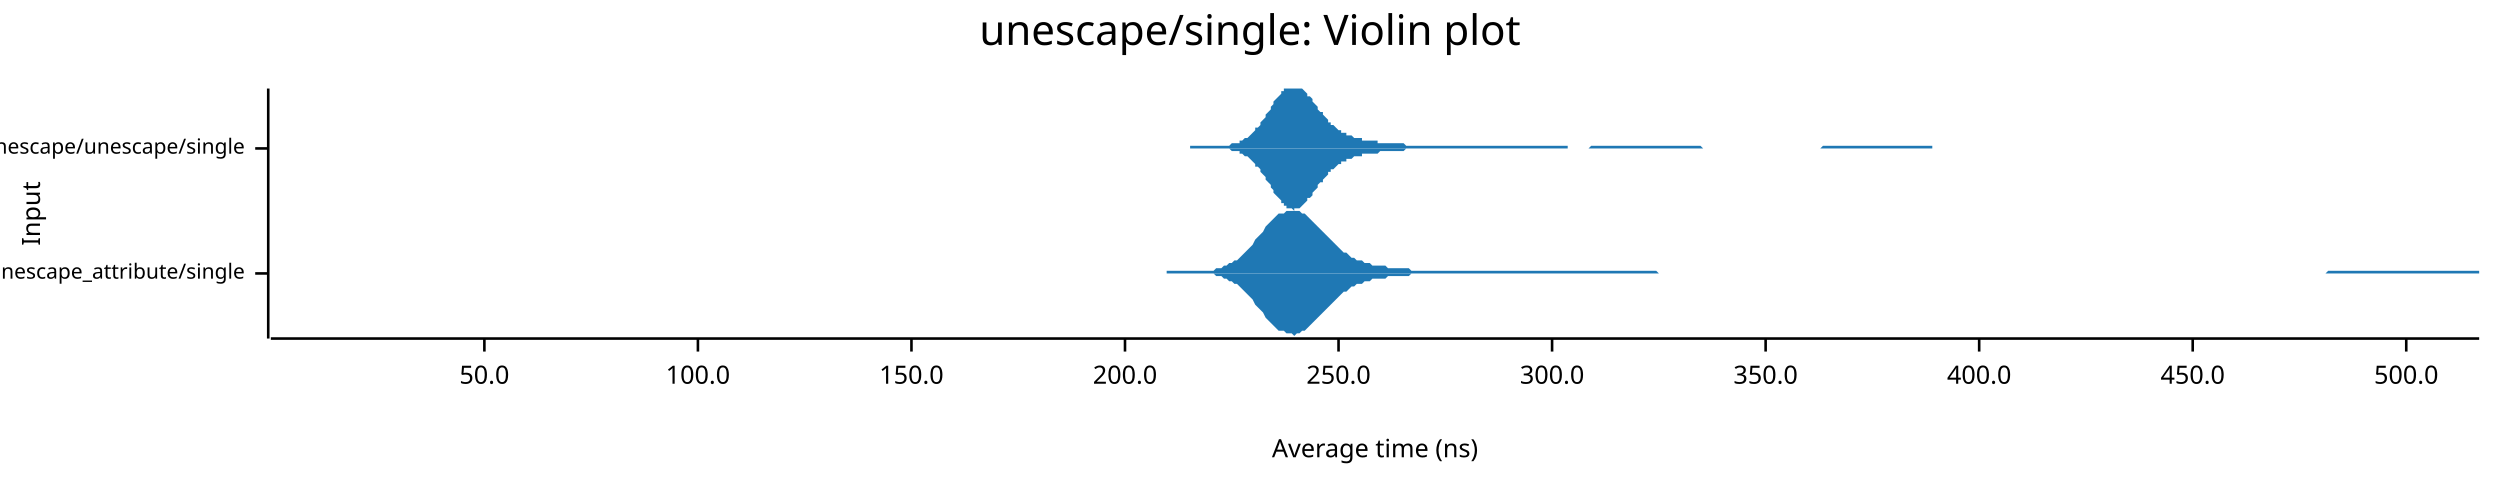
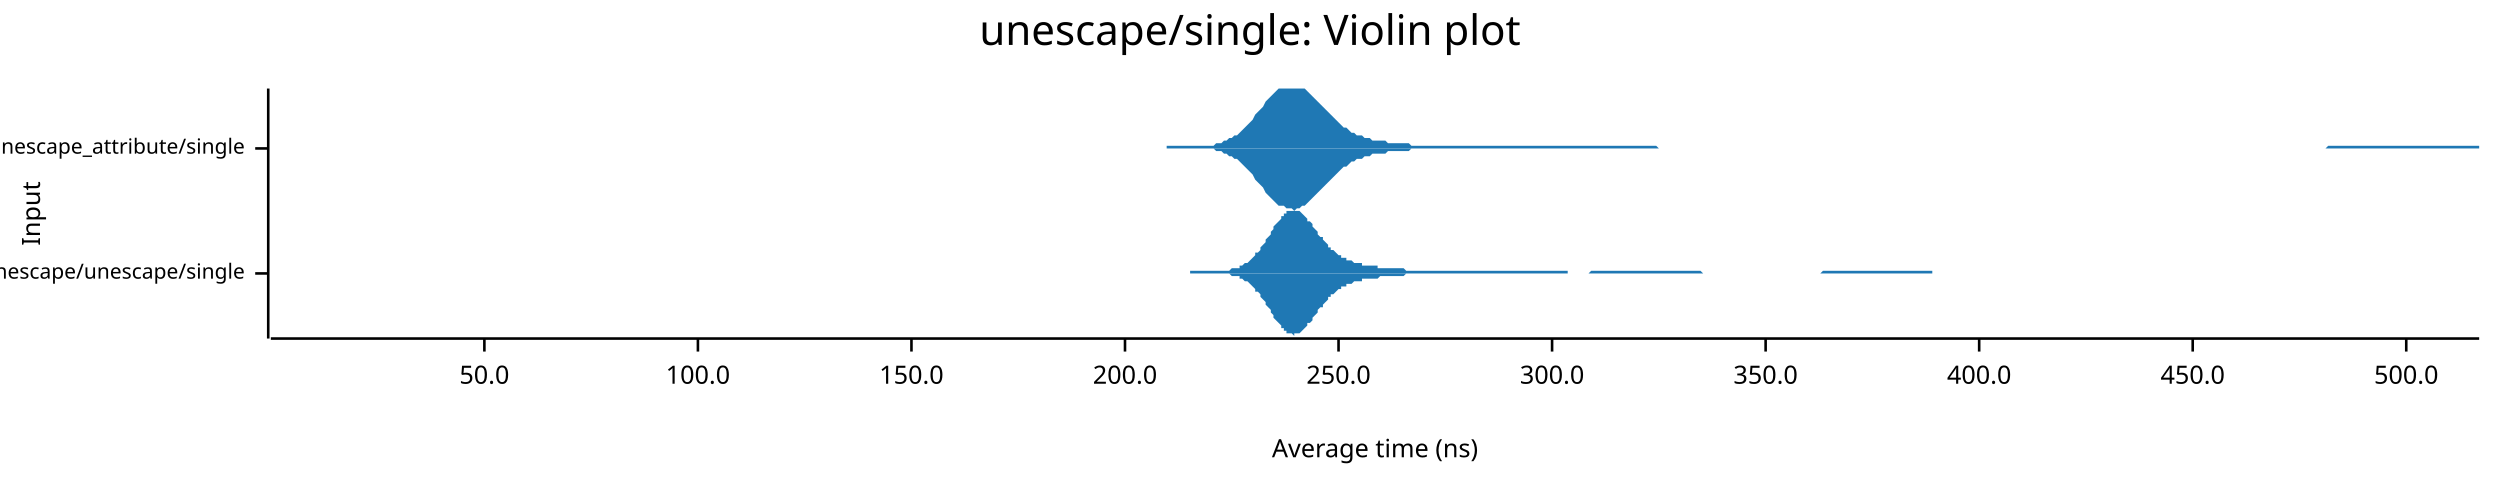
<svg xmlns="http://www.w3.org/2000/svg" width="960" height="186" viewBox="0 0 960 186">
  <text x="480" y="5" dy="0.76em" text-anchor="middle" font-family="sans-serif" font-size="16.129" opacity="1" fill="#000000">
unescape/single: Violin plot
</text>
  <text x="8" y="82" dy="0.76em" text-anchor="middle" font-family="sans-serif" font-size="9.677" opacity="1" fill="#000000" transform="rotate(270, 8, 82)">
Input
</text>
  <text x="528" y="178" dy="-0.5ex" text-anchor="middle" font-family="sans-serif" font-size="9.677" opacity="1" fill="#000000">
Average time (ns)
</text>
  <polyline fill="none" opacity="1" stroke="#000000" stroke-width="1" points="103,34 103,130 " />
  <text x="94" y="105" dy="0.5ex" text-anchor="end" font-family="sans-serif" font-size="8.065" opacity="1" fill="#000000">
- unescape/unescape_attribute/single
+ unescape/unescape/single
</text>
  <polyline fill="none" opacity="1" stroke="#000000" stroke-width="1" points="98,105 103,105 " />
  <text x="94" y="57" dy="0.5ex" text-anchor="end" font-family="sans-serif" font-size="8.065" opacity="1" fill="#000000">
- unescape/unescape/single
+ unescape/unescape_attribute/single
</text>
  <polyline fill="none" opacity="1" stroke="#000000" stroke-width="1" points="98,57 103,57 " />
  <polyline fill="none" opacity="1" stroke="#000000" stroke-width="1" points="104,130 952,130 " />
  <text x="186" y="140" dy="0.76em" text-anchor="middle" font-family="sans-serif" font-size="9.677" opacity="1" fill="#000000">
50.0
</text>
  <polyline fill="none" opacity="1" stroke="#000000" stroke-width="1" points="186,130 186,135 " />
  <text x="268" y="140" dy="0.76em" text-anchor="middle" font-family="sans-serif" font-size="9.677" opacity="1" fill="#000000">
100.0
</text>
  <polyline fill="none" opacity="1" stroke="#000000" stroke-width="1" points="268,130 268,135 " />
  <text x="350" y="140" dy="0.76em" text-anchor="middle" font-family="sans-serif" font-size="9.677" opacity="1" fill="#000000">
150.0
</text>
  <polyline fill="none" opacity="1" stroke="#000000" stroke-width="1" points="350,130 350,135 " />
  <text x="432" y="140" dy="0.76em" text-anchor="middle" font-family="sans-serif" font-size="9.677" opacity="1" fill="#000000">
200.0
</text>
  <polyline fill="none" opacity="1" stroke="#000000" stroke-width="1" points="432,130 432,135 " />
  <text x="514" y="140" dy="0.76em" text-anchor="middle" font-family="sans-serif" font-size="9.677" opacity="1" fill="#000000">
250.0
</text>
  <polyline fill="none" opacity="1" stroke="#000000" stroke-width="1" points="514,130 514,135 " />
  <text x="596" y="140" dy="0.76em" text-anchor="middle" font-family="sans-serif" font-size="9.677" opacity="1" fill="#000000">
300.0
</text>
  <polyline fill="none" opacity="1" stroke="#000000" stroke-width="1" points="596,130 596,135 " />
  <text x="678" y="140" dy="0.76em" text-anchor="middle" font-family="sans-serif" font-size="9.677" opacity="1" fill="#000000">
350.0
</text>
  <polyline fill="none" opacity="1" stroke="#000000" stroke-width="1" points="678,130 678,135 " />
  <text x="760" y="140" dy="0.76em" text-anchor="middle" font-family="sans-serif" font-size="9.677" opacity="1" fill="#000000">
400.0
</text>
  <polyline fill="none" opacity="1" stroke="#000000" stroke-width="1" points="760,130 760,135 " />
  <text x="842" y="140" dy="0.76em" text-anchor="middle" font-family="sans-serif" font-size="9.677" opacity="1" fill="#000000">
450.0
</text>
  <polyline fill="none" opacity="1" stroke="#000000" stroke-width="1" points="842,130 842,135 " />
  <text x="924" y="140" dy="0.76em" text-anchor="middle" font-family="sans-serif" font-size="9.677" opacity="1" fill="#000000">
500.0
</text>
  <polyline fill="none" opacity="1" stroke="#000000" stroke-width="1" points="924,130 924,135 " />
-   <polygon opacity="1" fill="#1F78B4" points="448,104 449,104 450,104 451,104 452,104 453,104 454,104 455,104 456,104 457,104 458,104 459,104 460,104 461,104 462,104 463,104 464,104 465,104 466,104 467,103 468,103 469,103 470,102 471,102 472,101 473,101 474,100 475,100 476,99 477,98 478,97 479,96 480,95 481,94 482,92 483,91 484,90 485,89 486,87 487,86 488,85 489,84 490,83 491,82 493,82 494,81 495,81 496,81 497,81 498,81 499,81 500,82 501,82 502,83 503,84 504,85 505,86 506,87 507,88 508,89 509,90 510,91 511,92 512,93 513,94 514,95 515,96 516,97 517,97 518,98 519,99 520,99 521,100 522,100 523,100 524,101 525,101 526,101 527,102 528,102 529,102 530,102 531,102 532,102 533,103 534,103 535,103 536,103 537,103 538,103 539,103 540,103 541,103 542,104 543,104 544,104 545,104 546,104 547,104 548,104 549,104 550,104 551,104 552,104 553,104 554,104 555,104 556,104 557,104 558,104 559,104 560,104 561,104 562,104 563,104 564,104 565,104 566,104 567,104 568,104 569,104 570,104 571,104 572,104 573,104 574,104 575,104 576,104 577,104 578,104 579,104 580,104 581,104 582,104 583,104 584,104 585,104 586,104 587,104 588,104 589,104 590,104 591,104 592,104 593,104 594,104 595,104 596,104 597,104 598,104 599,104 600,104 601,104 602,104 603,104 604,104 605,104 606,104 608,104 609,104 610,104 611,104 612,104 613,104 614,104 615,104 616,104 617,104 618,104 619,104 620,104 621,104 622,104 623,104 624,104 625,104 626,104 627,104 628,104 629,104 630,104 631,104 632,104 633,104 634,104 635,104 636,104 637,105 638,105 639,105 640,105 641,105 642,105 643,105 644,105 645,105 646,105 647,105 648,105 649,105 650,105 651,105 652,105 653,105 654,105 655,105 656,105 657,105 658,105 659,105 660,105 661,105 662,105 663,105 664,105 665,105 666,105 667,105 668,105 669,105 670,105 671,105 672,105 673,105 674,105 675,105 676,105 677,105 678,105 679,105 680,105 681,105 682,105 683,105 684,105 685,105 686,105 687,105 688,105 689,105 690,105 691,105 692,105 693,105 694,105 695,105 696,105 697,105 698,105 699,105 700,105 701,105 702,105 703,105 704,105 705,105 706,105 707,105 708,105 709,105 710,105 711,105 712,105 713,105 714,105 715,105 716,105 717,105 718,105 719,105 720,105 721,105 723,105 724,105 725,105 726,105 727,105 728,105 729,105 730,105 731,105 732,105 733,105 734,105 735,105 736,105 737,105 738,105 739,105 740,105 741,105 742,105 743,105 744,105 745,105 746,105 747,105 748,105 749,105 750,105 751,105 752,105 753,105 754,105 755,105 756,105 757,105 758,105 759,105 760,105 761,105 762,105 763,105 764,105 765,105 766,105 767,105 768,105 769,105 770,105 771,105 772,105 773,105 774,105 775,105 776,105 777,105 778,105 779,105 780,105 781,105 782,105 783,105 784,105 785,105 786,105 787,105 788,105 789,105 790,105 791,105 792,105 793,105 794,105 795,105 796,105 797,105 798,105 799,105 800,105 801,105 802,105 803,105 804,105 805,105 806,105 807,105 808,105 809,105 810,105 811,105 812,105 813,105 814,105 815,105 816,105 817,105 818,105 819,105 820,105 821,105 822,105 823,105 824,105 825,105 826,105 827,105 828,105 829,105 830,105 831,105 832,105 833,105 834,105 835,105 836,105 838,105 839,105 840,105 841,105 842,105 843,105 844,105 845,105 846,105 847,105 848,105 849,105 850,105 851,105 852,105 853,105 854,105 855,105 856,105 857,105 858,105 859,105 860,105 861,105 862,105 863,105 864,105 865,105 866,105 867,105 868,105 869,105 870,105 871,105 872,105 873,105 874,105 875,105 876,105 877,105 878,105 879,105 880,105 881,105 882,105 883,105 884,105 885,105 886,105 887,105 888,105 889,105 890,105 891,105 892,105 893,105 894,104 895,104 896,104 897,104 898,104 899,104 900,104 901,104 902,104 903,104 904,104 905,104 906,104 907,104 908,104 909,104 910,104 911,104 912,104 913,104 914,104 915,104 916,104 917,104 918,104 919,104 920,104 921,104 922,104 923,104 924,104 925,104 926,104 927,104 928,104 929,104 930,104 931,104 932,104 933,104 934,104 935,104 936,104 937,104 938,104 939,104 940,104 941,104 942,104 943,104 944,104 945,104 946,104 947,104 948,104 949,104 950,104 952,104 952,105 448,105 " />
-   <polygon opacity="1" fill="#1F78B4" points="448,105 449,105 450,105 451,105 452,105 453,105 454,105 455,105 456,105 457,105 458,105 459,105 460,105 461,105 462,105 463,105 464,105 465,105 466,105 467,106 468,106 469,106 470,107 471,107 472,108 473,108 474,109 475,109 476,110 477,111 478,112 479,113 480,114 481,115 482,117 483,118 484,119 485,120 486,122 487,123 488,124 489,125 490,126 491,127 493,127 494,128 495,128 496,128 497,129 498,128 499,128 500,127 501,127 502,126 503,125 504,124 505,123 506,122 507,121 508,120 509,119 510,118 511,117 512,116 513,115 514,114 515,113 516,112 517,112 518,111 519,110 520,110 521,109 522,109 523,109 524,108 525,108 526,108 527,107 528,107 529,107 530,107 531,107 532,107 533,106 534,106 535,106 536,106 537,106 538,106 539,106 540,106 541,106 542,105 543,105 544,105 545,105 546,105 547,105 548,105 549,105 550,105 551,105 552,105 553,105 554,105 555,105 556,105 557,105 558,105 559,105 560,105 561,105 562,105 563,105 564,105 565,105 566,105 567,105 568,105 569,105 570,105 571,105 572,105 573,105 574,105 575,105 576,105 577,105 578,105 579,105 580,105 581,105 582,105 583,105 584,105 585,105 586,105 587,105 588,105 589,105 590,105 591,105 592,105 593,105 594,105 595,105 596,105 597,105 598,105 599,105 600,105 601,105 602,105 603,105 604,105 605,105 606,105 608,105 609,105 610,105 611,105 612,105 613,105 614,105 615,105 616,105 617,105 618,105 619,105 620,105 621,105 622,105 623,105 624,105 625,105 626,105 627,105 628,105 629,105 630,105 631,105 632,105 633,105 634,105 635,105 636,105 637,105 638,105 639,105 640,105 641,105 642,105 643,105 644,105 645,105 646,105 647,105 648,105 649,105 650,105 651,105 652,105 653,105 654,105 655,105 656,105 657,105 658,105 659,105 660,105 661,105 662,105 663,105 664,105 665,105 666,105 667,105 668,105 669,105 670,105 671,105 672,105 673,105 674,105 675,105 676,105 677,105 678,105 679,105 680,105 681,105 682,105 683,105 684,105 685,105 686,105 687,105 688,105 689,105 690,105 691,105 692,105 693,105 694,105 695,105 696,105 697,105 698,105 699,105 700,105 701,105 702,105 703,105 704,105 705,105 706,105 707,105 708,105 709,105 710,105 711,105 712,105 713,105 714,105 715,105 716,105 717,105 718,105 719,105 720,105 721,105 723,105 724,105 725,105 726,105 727,105 728,105 729,105 730,105 731,105 732,105 733,105 734,105 735,105 736,105 737,105 738,105 739,105 740,105 741,105 742,105 743,105 744,105 745,105 746,105 747,105 748,105 749,105 750,105 751,105 752,105 753,105 754,105 755,105 756,105 757,105 758,105 759,105 760,105 761,105 762,105 763,105 764,105 765,105 766,105 767,105 768,105 769,105 770,105 771,105 772,105 773,105 774,105 775,105 776,105 777,105 778,105 779,105 780,105 781,105 782,105 783,105 784,105 785,105 786,105 787,105 788,105 789,105 790,105 791,105 792,105 793,105 794,105 795,105 796,105 797,105 798,105 799,105 800,105 801,105 802,105 803,105 804,105 805,105 806,105 807,105 808,105 809,105 810,105 811,105 812,105 813,105 814,105 815,105 816,105 817,105 818,105 819,105 820,105 821,105 822,105 823,105 824,105 825,105 826,105 827,105 828,105 829,105 830,105 831,105 832,105 833,105 834,105 835,105 836,105 838,105 839,105 840,105 841,105 842,105 843,105 844,105 845,105 846,105 847,105 848,105 849,105 850,105 851,105 852,105 853,105 854,105 855,105 856,105 857,105 858,105 859,105 860,105 861,105 862,105 863,105 864,105 865,105 866,105 867,105 868,105 869,105 870,105 871,105 872,105 873,105 874,105 875,105 876,105 877,105 878,105 879,105 880,105 881,105 882,105 883,105 884,105 885,105 886,105 887,105 888,105 889,105 890,105 891,105 892,105 893,105 894,105 895,105 896,105 897,105 898,105 899,105 900,105 901,105 902,105 903,105 904,105 905,105 906,105 907,105 908,105 909,105 910,105 911,105 912,105 913,105 914,105 915,105 916,105 917,105 918,105 919,105 920,105 921,105 922,105 923,105 924,105 925,105 926,105 927,105 928,105 929,105 930,105 931,105 932,105 933,105 934,105 935,105 936,105 937,105 938,105 939,105 940,105 941,105 942,105 943,105 944,105 945,105 946,105 947,105 948,105 949,105 950,105 952,105 952,105 448,105 " />
-   <polygon opacity="1" fill="#1F78B4" points="457,56 458,56 458,56 459,56 460,56 460,56 461,56 461,56 462,56 462,56 463,56 464,56 464,56 465,56 465,56 466,56 466,56 467,56 468,56 468,56 469,56 469,56 470,56 470,56 471,56 472,56 472,56 473,55 473,55 474,55 474,55 475,55 476,55 476,54 477,54 477,54 478,53 478,53 479,53 480,52 480,52 481,51 481,51 482,50 482,49 483,49 484,48 484,47 485,46 485,46 486,45 486,44 487,43 488,42 488,41 489,40 489,39 490,38 490,38 491,37 492,36 492,35 493,35 493,34 494,34 494,34 495,34 496,34 496,34 497,34 497,34 498,34 498,34 499,34 500,34 500,34 501,35 501,35 502,36 502,37 503,37 504,38 504,39 505,40 505,40 506,41 506,42 507,43 508,43 508,44 509,45 509,45 510,46 510,47 511,47 511,48 512,48 513,49 513,49 514,50 514,50 515,50 515,51 516,51 517,51 517,52 518,52 518,52 519,52 519,52 520,53 521,53 521,53 522,53 522,53 523,53 523,54 524,54 525,54 525,54 526,54 526,54 527,54 527,54 528,54 529,54 529,55 530,55 530,55 531,55 531,55 532,55 533,55 533,55 534,55 534,55 535,55 535,55 536,55 537,55 537,55 538,55 538,55 539,55 539,55 540,56 541,56 541,56 542,56 542,56 543,56 543,56 544,56 545,56 545,56 546,56 546,56 547,56 547,56 548,56 549,56 549,56 550,56 550,56 551,56 551,56 552,56 553,56 553,56 554,56 554,56 555,56 555,56 556,56 557,56 557,56 558,56 558,56 559,56 559,56 560,56 561,56 561,56 562,56 562,56 563,56 563,56 564,56 564,56 565,56 566,56 566,56 567,56 567,56 568,56 568,56 569,56 570,56 570,56 571,56 571,56 572,56 572,56 573,56 574,56 574,56 575,56 575,56 576,56 576,56 577,56 578,56 578,56 579,56 579,56 580,56 580,56 581,56 582,56 582,56 583,56 583,56 584,56 584,56 585,56 586,56 586,56 587,56 587,56 588,56 588,56 589,56 590,56 590,56 591,56 591,56 592,56 592,56 593,56 594,56 594,56 595,56 595,56 596,56 596,56 597,56 598,56 598,56 599,56 599,56 600,56 600,56 601,56 602,56 602,57 603,57 603,57 604,57 604,57 605,57 606,57 606,57 607,57 607,57 608,57 608,57 609,57 610,57 610,57 611,56 611,56 612,56 612,56 613,56 613,56 614,56 615,56 615,56 616,56 616,56 617,56 617,56 618,56 619,56 619,56 620,56 620,56 621,56 621,56 622,56 623,56 623,56 624,56 624,56 625,56 625,56 626,56 627,56 627,56 628,56 628,56 629,56 629,56 630,56 631,56 631,56 632,56 632,56 633,56 633,56 634,56 635,56 635,56 636,56 636,56 637,56 637,56 638,56 639,56 639,56 640,56 640,56 641,56 641,56 642,56 643,56 643,56 644,56 644,56 645,56 645,56 646,56 647,56 647,56 648,56 648,56 649,56 649,56 650,56 651,56 651,56 652,56 652,56 653,56 653,56 654,57 655,57 655,57 656,57 656,57 657,57 657,57 658,57 659,57 659,57 660,57 660,57 661,57 661,57 662,57 663,57 663,57 664,57 664,57 665,57 665,57 666,57 666,57 667,57 668,57 668,57 669,57 669,57 670,57 670,57 671,57 672,57 672,57 673,57 673,57 674,57 674,57 675,57 676,57 676,57 677,57 677,57 678,57 678,57 679,57 680,57 680,57 681,57 681,57 682,57 682,57 683,57 684,57 684,57 685,57 685,57 686,57 686,57 687,57 688,57 688,57 689,57 689,57 690,57 690,57 691,57 692,57 692,57 693,57 693,57 694,57 694,57 695,57 696,57 696,57 697,57 697,57 698,57 698,57 699,57 700,56 700,56 701,56 701,56 702,56 702,56 703,56 704,56 704,56 705,56 705,56 706,56 706,56 707,56 708,56 708,56 709,56 709,56 710,56 710,56 711,56 712,56 712,56 713,56 713,56 714,56 714,56 715,56 715,56 716,56 717,56 717,56 718,56 718,56 719,56 719,56 720,56 721,56 721,56 722,56 722,56 723,56 723,56 724,56 725,56 725,56 726,56 726,56 727,56 727,56 728,56 729,56 729,56 730,56 730,56 731,56 731,56 732,56 733,56 733,56 734,56 734,56 735,56 735,56 736,56 737,56 737,56 738,56 738,56 739,56 739,56 740,56 741,56 741,56 742,56 742,57 457,57 " />
-   <polygon opacity="1" fill="#1F78B4" points="457,57 458,57 458,57 459,57 460,57 460,57 461,57 461,57 462,57 462,57 463,57 464,57 464,57 465,57 465,57 466,57 466,57 467,57 468,57 468,57 469,57 469,57 470,57 470,57 471,57 472,57 472,57 473,58 473,58 474,58 474,58 475,58 476,58 476,59 477,59 477,59 478,60 478,60 479,60 480,61 480,61 481,62 481,62 482,63 482,64 483,64 484,65 484,66 485,67 485,67 486,68 486,69 487,70 488,71 488,72 489,73 489,74 490,75 490,75 491,76 492,77 492,78 493,78 493,79 494,79 494,80 495,80 496,80 496,80 497,81 497,80 498,80 498,80 499,80 500,79 500,79 501,78 501,78 502,77 502,76 503,76 504,75 504,74 505,73 505,73 506,72 506,71 507,70 508,70 508,69 509,68 509,68 510,67 510,66 511,66 511,65 512,65 513,64 513,64 514,63 514,63 515,63 515,62 516,62 517,62 517,61 518,61 518,61 519,61 519,61 520,60 521,60 521,60 522,60 522,60 523,60 523,59 524,59 525,59 525,59 526,59 526,59 527,59 527,59 528,59 529,59 529,59 530,58 530,58 531,58 531,58 532,58 533,58 533,58 534,58 534,58 535,58 535,58 536,58 537,58 537,58 538,58 538,58 539,58 539,58 540,57 541,57 541,57 542,57 542,57 543,57 543,57 544,57 545,57 545,57 546,57 546,57 547,57 547,57 548,57 549,57 549,57 550,57 550,57 551,57 551,57 552,57 553,57 553,57 554,57 554,57 555,57 555,57 556,57 557,57 557,57 558,57 558,57 559,57 559,57 560,57 561,57 561,57 562,57 562,57 563,57 563,57 564,57 564,57 565,57 566,57 566,57 567,57 567,57 568,57 568,57 569,57 570,57 570,57 571,57 571,57 572,57 572,57 573,57 574,57 574,57 575,57 575,57 576,57 576,57 577,57 578,57 578,57 579,57 579,57 580,57 580,57 581,57 582,57 582,57 583,57 583,57 584,57 584,57 585,57 586,57 586,57 587,57 587,57 588,57 588,57 589,57 590,57 590,57 591,57 591,57 592,57 592,57 593,57 594,57 594,57 595,57 595,57 596,57 596,57 597,57 598,57 598,57 599,57 599,57 600,57 600,57 601,57 602,57 602,57 603,57 603,57 604,57 604,57 605,57 606,57 606,57 607,57 607,57 608,57 608,57 609,57 610,57 610,57 611,57 611,57 612,57 612,57 613,57 613,57 614,57 615,57 615,57 616,57 616,57 617,57 617,57 618,57 619,57 619,57 620,57 620,57 621,57 621,57 622,57 623,57 623,57 624,57 624,57 625,57 625,57 626,57 627,57 627,57 628,57 628,57 629,57 629,57 630,57 631,57 631,57 632,57 632,57 633,57 633,57 634,57 635,57 635,57 636,57 636,57 637,57 637,57 638,57 639,57 639,57 640,57 640,57 641,57 641,57 642,57 643,57 643,57 644,57 644,57 645,57 645,57 646,57 647,57 647,57 648,57 648,57 649,57 649,57 650,57 651,57 651,57 652,57 652,57 653,57 653,57 654,57 655,57 655,57 656,57 656,57 657,57 657,57 658,57 659,57 659,57 660,57 660,57 661,57 661,57 662,57 663,57 663,57 664,57 664,57 665,57 665,57 666,57 666,57 667,57 668,57 668,57 669,57 669,57 670,57 670,57 671,57 672,57 672,57 673,57 673,57 674,57 674,57 675,57 676,57 676,57 677,57 677,57 678,57 678,57 679,57 680,57 680,57 681,57 681,57 682,57 682,57 683,57 684,57 684,57 685,57 685,57 686,57 686,57 687,57 688,57 688,57 689,57 689,57 690,57 690,57 691,57 692,57 692,57 693,57 693,57 694,57 694,57 695,57 696,57 696,57 697,57 697,57 698,57 698,57 699,57 700,57 700,57 701,57 701,57 702,57 702,57 703,57 704,57 704,57 705,57 705,57 706,57 706,57 707,57 708,57 708,57 709,57 709,57 710,57 710,57 711,57 712,57 712,57 713,57 713,57 714,57 714,57 715,57 715,57 716,57 717,57 717,57 718,57 718,57 719,57 719,57 720,57 721,57 721,57 722,57 722,57 723,57 723,57 724,57 725,57 725,57 726,57 726,57 727,57 727,57 728,57 729,57 729,57 730,57 730,57 731,57 731,57 732,57 733,57 733,57 734,57 734,57 735,57 735,57 736,57 737,57 737,57 738,57 738,57 739,57 739,57 740,57 741,57 741,57 742,57 742,57 457,57 " />
+   <polygon opacity="1" fill="#1F78B4" points="457,104 458,104 458,104 459,104 460,104 460,104 461,104 461,104 462,104 462,104 463,104 464,104 464,104 465,104 465,104 466,104 466,104 467,104 468,104 468,104 469,104 469,104 470,104 470,104 471,104 472,104 472,104 473,103 473,103 474,103 474,103 475,103 476,103 476,102 477,102 477,102 478,101 478,101 479,101 480,100 480,100 481,99 481,99 482,98 482,97 483,97 484,96 484,95 485,94 485,94 486,93 486,92 487,91 488,90 488,89 489,88 489,87 490,86 490,86 491,85 492,84 492,83 493,83 493,82 494,82 494,81 495,81 496,81 496,81 497,81 497,81 498,81 498,81 499,81 500,82 500,82 501,83 501,83 502,84 502,85 503,85 504,86 504,87 505,88 505,88 506,89 506,90 507,91 508,91 508,92 509,93 509,93 510,94 510,95 511,95 511,96 512,96 513,97 513,97 514,98 514,98 515,98 515,99 516,99 517,99 517,100 518,100 518,100 519,100 519,100 520,101 521,101 521,101 522,101 522,101 523,101 523,102 524,102 525,102 525,102 526,102 526,102 527,102 527,102 528,102 529,102 529,103 530,103 530,103 531,103 531,103 532,103 533,103 533,103 534,103 534,103 535,103 535,103 536,103 537,103 537,103 538,103 538,103 539,103 539,103 540,104 541,104 541,104 542,104 542,104 543,104 543,104 544,104 545,104 545,104 546,104 546,104 547,104 547,104 548,104 549,104 549,104 550,104 550,104 551,104 551,104 552,104 553,104 553,104 554,104 554,104 555,104 555,104 556,104 557,104 557,104 558,104 558,104 559,104 559,104 560,104 561,104 561,104 562,104 562,104 563,104 563,104 564,104 564,104 565,104 566,104 566,104 567,104 567,104 568,104 568,104 569,104 570,104 570,104 571,104 571,104 572,104 572,104 573,104 574,104 574,104 575,104 575,104 576,104 576,104 577,104 578,104 578,104 579,104 579,104 580,104 580,104 581,104 582,104 582,104 583,104 583,104 584,104 584,104 585,104 586,104 586,104 587,104 587,104 588,104 588,104 589,104 590,104 590,104 591,104 591,104 592,104 592,104 593,104 594,104 594,104 595,104 595,104 596,104 596,104 597,104 598,104 598,104 599,104 599,104 600,104 600,104 601,104 602,104 602,105 603,105 603,105 604,105 604,105 605,105 606,105 606,105 607,105 607,105 608,105 608,105 609,105 610,105 610,105 611,104 611,104 612,104 612,104 613,104 613,104 614,104 615,104 615,104 616,104 616,104 617,104 617,104 618,104 619,104 619,104 620,104 620,104 621,104 621,104 622,104 623,104 623,104 624,104 624,104 625,104 625,104 626,104 627,104 627,104 628,104 628,104 629,104 629,104 630,104 631,104 631,104 632,104 632,104 633,104 633,104 634,104 635,104 635,104 636,104 636,104 637,104 637,104 638,104 639,104 639,104 640,104 640,104 641,104 641,104 642,104 643,104 643,104 644,104 644,104 645,104 645,104 646,104 647,104 647,104 648,104 648,104 649,104 649,104 650,104 651,104 651,104 652,104 652,104 653,104 653,104 654,105 655,105 655,105 656,105 656,105 657,105 657,105 658,105 659,105 659,105 660,105 660,105 661,105 661,105 662,105 663,105 663,105 664,105 664,105 665,105 665,105 666,105 666,105 667,105 668,105 668,105 669,105 669,105 670,105 670,105 671,105 672,105 672,105 673,105 673,105 674,105 674,105 675,105 676,105 676,105 677,105 677,105 678,105 678,105 679,105 680,105 680,105 681,105 681,105 682,105 682,105 683,105 684,105 684,105 685,105 685,105 686,105 686,105 687,105 688,105 688,105 689,105 689,105 690,105 690,105 691,105 692,105 692,105 693,105 693,105 694,105 694,105 695,105 696,105 696,105 697,105 697,105 698,105 698,105 699,105 700,104 700,104 701,104 701,104 702,104 702,104 703,104 704,104 704,104 705,104 705,104 706,104 706,104 707,104 708,104 708,104 709,104 709,104 710,104 710,104 711,104 712,104 712,104 713,104 713,104 714,104 714,104 715,104 715,104 716,104 717,104 717,104 718,104 718,104 719,104 719,104 720,104 721,104 721,104 722,104 722,104 723,104 723,104 724,104 725,104 725,104 726,104 726,104 727,104 727,104 728,104 729,104 729,104 730,104 730,104 731,104 731,104 732,104 733,104 733,104 734,104 734,104 735,104 735,104 736,104 737,104 737,104 738,104 738,104 739,104 739,104 740,104 741,104 741,104 742,104 742,105 457,105 " />
+   <polygon opacity="1" fill="#1F78B4" points="457,105 458,105 458,105 459,105 460,105 460,105 461,105 461,105 462,105 462,105 463,105 464,105 464,105 465,105 465,105 466,105 466,105 467,105 468,105 468,105 469,105 469,105 470,105 470,105 471,105 472,105 472,105 473,106 473,106 474,106 474,106 475,106 476,106 476,107 477,107 477,107 478,108 478,108 479,108 480,109 480,109 481,110 481,110 482,111 482,112 483,112 484,113 484,114 485,115 485,115 486,116 486,117 487,118 488,119 488,120 489,121 489,122 490,123 490,123 491,124 492,125 492,126 493,126 493,127 494,127 494,128 495,128 496,128 496,128 497,129 497,128 498,128 498,128 499,128 500,127 500,127 501,126 501,126 502,125 502,124 503,124 504,123 504,122 505,121 505,121 506,120 506,119 507,118 508,118 508,117 509,116 509,116 510,115 510,114 511,114 511,113 512,113 513,112 513,112 514,111 514,111 515,111 515,110 516,110 517,110 517,109 518,109 518,109 519,109 519,109 520,108 521,108 521,108 522,108 522,108 523,108 523,107 524,107 525,107 525,107 526,107 526,107 527,107 527,107 528,107 529,107 529,107 530,106 530,106 531,106 531,106 532,106 533,106 533,106 534,106 534,106 535,106 535,106 536,106 537,106 537,106 538,106 538,106 539,106 539,106 540,105 541,105 541,105 542,105 542,105 543,105 543,105 544,105 545,105 545,105 546,105 546,105 547,105 547,105 548,105 549,105 549,105 550,105 550,105 551,105 551,105 552,105 553,105 553,105 554,105 554,105 555,105 555,105 556,105 557,105 557,105 558,105 558,105 559,105 559,105 560,105 561,105 561,105 562,105 562,105 563,105 563,105 564,105 564,105 565,105 566,105 566,105 567,105 567,105 568,105 568,105 569,105 570,105 570,105 571,105 571,105 572,105 572,105 573,105 574,105 574,105 575,105 575,105 576,105 576,105 577,105 578,105 578,105 579,105 579,105 580,105 580,105 581,105 582,105 582,105 583,105 583,105 584,105 584,105 585,105 586,105 586,105 587,105 587,105 588,105 588,105 589,105 590,105 590,105 591,105 591,105 592,105 592,105 593,105 594,105 594,105 595,105 595,105 596,105 596,105 597,105 598,105 598,105 599,105 599,105 600,105 600,105 601,105 602,105 602,105 603,105 603,105 604,105 604,105 605,105 606,105 606,105 607,105 607,105 608,105 608,105 609,105 610,105 610,105 611,105 611,105 612,105 612,105 613,105 613,105 614,105 615,105 615,105 616,105 616,105 617,105 617,105 618,105 619,105 619,105 620,105 620,105 621,105 621,105 622,105 623,105 623,105 624,105 624,105 625,105 625,105 626,105 627,105 627,105 628,105 628,105 629,105 629,105 630,105 631,105 631,105 632,105 632,105 633,105 633,105 634,105 635,105 635,105 636,105 636,105 637,105 637,105 638,105 639,105 639,105 640,105 640,105 641,105 641,105 642,105 643,105 643,105 644,105 644,105 645,105 645,105 646,105 647,105 647,105 648,105 648,105 649,105 649,105 650,105 651,105 651,105 652,105 652,105 653,105 653,105 654,105 655,105 655,105 656,105 656,105 657,105 657,105 658,105 659,105 659,105 660,105 660,105 661,105 661,105 662,105 663,105 663,105 664,105 664,105 665,105 665,105 666,105 666,105 667,105 668,105 668,105 669,105 669,105 670,105 670,105 671,105 672,105 672,105 673,105 673,105 674,105 674,105 675,105 676,105 676,105 677,105 677,105 678,105 678,105 679,105 680,105 680,105 681,105 681,105 682,105 682,105 683,105 684,105 684,105 685,105 685,105 686,105 686,105 687,105 688,105 688,105 689,105 689,105 690,105 690,105 691,105 692,105 692,105 693,105 693,105 694,105 694,105 695,105 696,105 696,105 697,105 697,105 698,105 698,105 699,105 700,105 700,105 701,105 701,105 702,105 702,105 703,105 704,105 704,105 705,105 705,105 706,105 706,105 707,105 708,105 708,105 709,105 709,105 710,105 710,105 711,105 712,105 712,105 713,105 713,105 714,105 714,105 715,105 715,105 716,105 717,105 717,105 718,105 718,105 719,105 719,105 720,105 721,105 721,105 722,105 722,105 723,105 723,105 724,105 725,105 725,105 726,105 726,105 727,105 727,105 728,105 729,105 729,105 730,105 730,105 731,105 731,105 732,105 733,105 733,105 734,105 734,105 735,105 735,105 736,105 737,105 737,105 738,105 738,105 739,105 739,105 740,105 741,105 741,105 742,105 742,105 457,105 " />
+   <polygon opacity="1" fill="#1F78B4" points="448,56 449,56 450,56 451,56 452,56 453,56 454,56 455,56 456,56 457,56 458,56 459,56 460,56 461,56 462,56 463,56 464,56 465,56 466,56 467,55 468,55 469,55 470,54 471,54 472,53 473,53 474,52 475,52 476,51 477,50 478,49 479,48 480,47 481,46 482,44 483,43 484,42 485,41 486,39 487,38 488,37 489,36 490,35 491,34 493,34 494,34 495,34 496,34 497,34 498,34 499,34 500,34 501,34 502,35 503,36 504,37 505,38 506,39 507,40 508,41 509,42 510,43 511,44 512,45 513,46 514,47 515,48 516,49 517,49 518,50 519,51 520,51 521,52 522,52 523,52 524,53 525,53 526,53 527,54 528,54 529,54 530,54 531,54 532,54 533,55 534,55 535,55 536,55 537,55 538,55 539,55 540,55 541,55 542,56 543,56 544,56 545,56 546,56 547,56 548,56 549,56 550,56 551,56 552,56 553,56 554,56 555,56 556,56 557,56 558,56 559,56 560,56 561,56 562,56 563,56 564,56 565,56 566,56 567,56 568,56 569,56 570,56 571,56 572,56 573,56 574,56 575,56 576,56 577,56 578,56 579,56 580,56 581,56 582,56 583,56 584,56 585,56 586,56 587,56 588,56 589,56 590,56 591,56 592,56 593,56 594,56 595,56 596,56 597,56 598,56 599,56 600,56 601,56 602,56 603,56 604,56 605,56 606,56 608,56 609,56 610,56 611,56 612,56 613,56 614,56 615,56 616,56 617,56 618,56 619,56 620,56 621,56 622,56 623,56 624,56 625,56 626,56 627,56 628,56 629,56 630,56 631,56 632,56 633,56 634,56 635,56 636,56 637,57 638,57 639,57 640,57 641,57 642,57 643,57 644,57 645,57 646,57 647,57 648,57 649,57 650,57 651,57 652,57 653,57 654,57 655,57 656,57 657,57 658,57 659,57 660,57 661,57 662,57 663,57 664,57 665,57 666,57 667,57 668,57 669,57 670,57 671,57 672,57 673,57 674,57 675,57 676,57 677,57 678,57 679,57 680,57 681,57 682,57 683,57 684,57 685,57 686,57 687,57 688,57 689,57 690,57 691,57 692,57 693,57 694,57 695,57 696,57 697,57 698,57 699,57 700,57 701,57 702,57 703,57 704,57 705,57 706,57 707,57 708,57 709,57 710,57 711,57 712,57 713,57 714,57 715,57 716,57 717,57 718,57 719,57 720,57 721,57 723,57 724,57 725,57 726,57 727,57 728,57 729,57 730,57 731,57 732,57 733,57 734,57 735,57 736,57 737,57 738,57 739,57 740,57 741,57 742,57 743,57 744,57 745,57 746,57 747,57 748,57 749,57 750,57 751,57 752,57 753,57 754,57 755,57 756,57 757,57 758,57 759,57 760,57 761,57 762,57 763,57 764,57 765,57 766,57 767,57 768,57 769,57 770,57 771,57 772,57 773,57 774,57 775,57 776,57 777,57 778,57 779,57 780,57 781,57 782,57 783,57 784,57 785,57 786,57 787,57 788,57 789,57 790,57 791,57 792,57 793,57 794,57 795,57 796,57 797,57 798,57 799,57 800,57 801,57 802,57 803,57 804,57 805,57 806,57 807,57 808,57 809,57 810,57 811,57 812,57 813,57 814,57 815,57 816,57 817,57 818,57 819,57 820,57 821,57 822,57 823,57 824,57 825,57 826,57 827,57 828,57 829,57 830,57 831,57 832,57 833,57 834,57 835,57 836,57 838,57 839,57 840,57 841,57 842,57 843,57 844,57 845,57 846,57 847,57 848,57 849,57 850,57 851,57 852,57 853,57 854,57 855,57 856,57 857,57 858,57 859,57 860,57 861,57 862,57 863,57 864,57 865,57 866,57 867,57 868,57 869,57 870,57 871,57 872,57 873,57 874,57 875,57 876,57 877,57 878,57 879,57 880,57 881,57 882,57 883,57 884,57 885,57 886,57 887,57 888,57 889,57 890,57 891,57 892,57 893,57 894,56 895,56 896,56 897,56 898,56 899,56 900,56 901,56 902,56 903,56 904,56 905,56 906,56 907,56 908,56 909,56 910,56 911,56 912,56 913,56 914,56 915,56 916,56 917,56 918,56 919,56 920,56 921,56 922,56 923,56 924,56 925,56 926,56 927,56 928,56 929,56 930,56 931,56 932,56 933,56 934,56 935,56 936,56 937,56 938,56 939,56 940,56 941,56 942,56 943,56 944,56 945,56 946,56 947,56 948,56 949,56 950,56 952,56 952,57 448,57 " />
+   <polygon opacity="1" fill="#1F78B4" points="448,57 449,57 450,57 451,57 452,57 453,57 454,57 455,57 456,57 457,57 458,57 459,57 460,57 461,57 462,57 463,57 464,57 465,57 466,57 467,58 468,58 469,58 470,59 471,59 472,60 473,60 474,61 475,61 476,62 477,63 478,64 479,65 480,66 481,67 482,69 483,70 484,71 485,72 486,74 487,75 488,76 489,77 490,78 491,79 493,79 494,80 495,80 496,80 497,81 498,80 499,80 500,79 501,79 502,78 503,77 504,76 505,75 506,74 507,73 508,72 509,71 510,70 511,69 512,68 513,67 514,66 515,65 516,64 517,64 518,63 519,62 520,62 521,61 522,61 523,61 524,60 525,60 526,60 527,59 528,59 529,59 530,59 531,59 532,59 533,58 534,58 535,58 536,58 537,58 538,58 539,58 540,58 541,58 542,57 543,57 544,57 545,57 546,57 547,57 548,57 549,57 550,57 551,57 552,57 553,57 554,57 555,57 556,57 557,57 558,57 559,57 560,57 561,57 562,57 563,57 564,57 565,57 566,57 567,57 568,57 569,57 570,57 571,57 572,57 573,57 574,57 575,57 576,57 577,57 578,57 579,57 580,57 581,57 582,57 583,57 584,57 585,57 586,57 587,57 588,57 589,57 590,57 591,57 592,57 593,57 594,57 595,57 596,57 597,57 598,57 599,57 600,57 601,57 602,57 603,57 604,57 605,57 606,57 608,57 609,57 610,57 611,57 612,57 613,57 614,57 615,57 616,57 617,57 618,57 619,57 620,57 621,57 622,57 623,57 624,57 625,57 626,57 627,57 628,57 629,57 630,57 631,57 632,57 633,57 634,57 635,57 636,57 637,57 638,57 639,57 640,57 641,57 642,57 643,57 644,57 645,57 646,57 647,57 648,57 649,57 650,57 651,57 652,57 653,57 654,57 655,57 656,57 657,57 658,57 659,57 660,57 661,57 662,57 663,57 664,57 665,57 666,57 667,57 668,57 669,57 670,57 671,57 672,57 673,57 674,57 675,57 676,57 677,57 678,57 679,57 680,57 681,57 682,57 683,57 684,57 685,57 686,57 687,57 688,57 689,57 690,57 691,57 692,57 693,57 694,57 695,57 696,57 697,57 698,57 699,57 700,57 701,57 702,57 703,57 704,57 705,57 706,57 707,57 708,57 709,57 710,57 711,57 712,57 713,57 714,57 715,57 716,57 717,57 718,57 719,57 720,57 721,57 723,57 724,57 725,57 726,57 727,57 728,57 729,57 730,57 731,57 732,57 733,57 734,57 735,57 736,57 737,57 738,57 739,57 740,57 741,57 742,57 743,57 744,57 745,57 746,57 747,57 748,57 749,57 750,57 751,57 752,57 753,57 754,57 755,57 756,57 757,57 758,57 759,57 760,57 761,57 762,57 763,57 764,57 765,57 766,57 767,57 768,57 769,57 770,57 771,57 772,57 773,57 774,57 775,57 776,57 777,57 778,57 779,57 780,57 781,57 782,57 783,57 784,57 785,57 786,57 787,57 788,57 789,57 790,57 791,57 792,57 793,57 794,57 795,57 796,57 797,57 798,57 799,57 800,57 801,57 802,57 803,57 804,57 805,57 806,57 807,57 808,57 809,57 810,57 811,57 812,57 813,57 814,57 815,57 816,57 817,57 818,57 819,57 820,57 821,57 822,57 823,57 824,57 825,57 826,57 827,57 828,57 829,57 830,57 831,57 832,57 833,57 834,57 835,57 836,57 838,57 839,57 840,57 841,57 842,57 843,57 844,57 845,57 846,57 847,57 848,57 849,57 850,57 851,57 852,57 853,57 854,57 855,57 856,57 857,57 858,57 859,57 860,57 861,57 862,57 863,57 864,57 865,57 866,57 867,57 868,57 869,57 870,57 871,57 872,57 873,57 874,57 875,57 876,57 877,57 878,57 879,57 880,57 881,57 882,57 883,57 884,57 885,57 886,57 887,57 888,57 889,57 890,57 891,57 892,57 893,57 894,57 895,57 896,57 897,57 898,57 899,57 900,57 901,57 902,57 903,57 904,57 905,57 906,57 907,57 908,57 909,57 910,57 911,57 912,57 913,57 914,57 915,57 916,57 917,57 918,57 919,57 920,57 921,57 922,57 923,57 924,57 925,57 926,57 927,57 928,57 929,57 930,57 931,57 932,57 933,57 934,57 935,57 936,57 937,57 938,57 939,57 940,57 941,57 942,57 943,57 944,57 945,57 946,57 947,57 948,57 949,57 950,57 952,57 952,57 448,57 " />
</svg>
